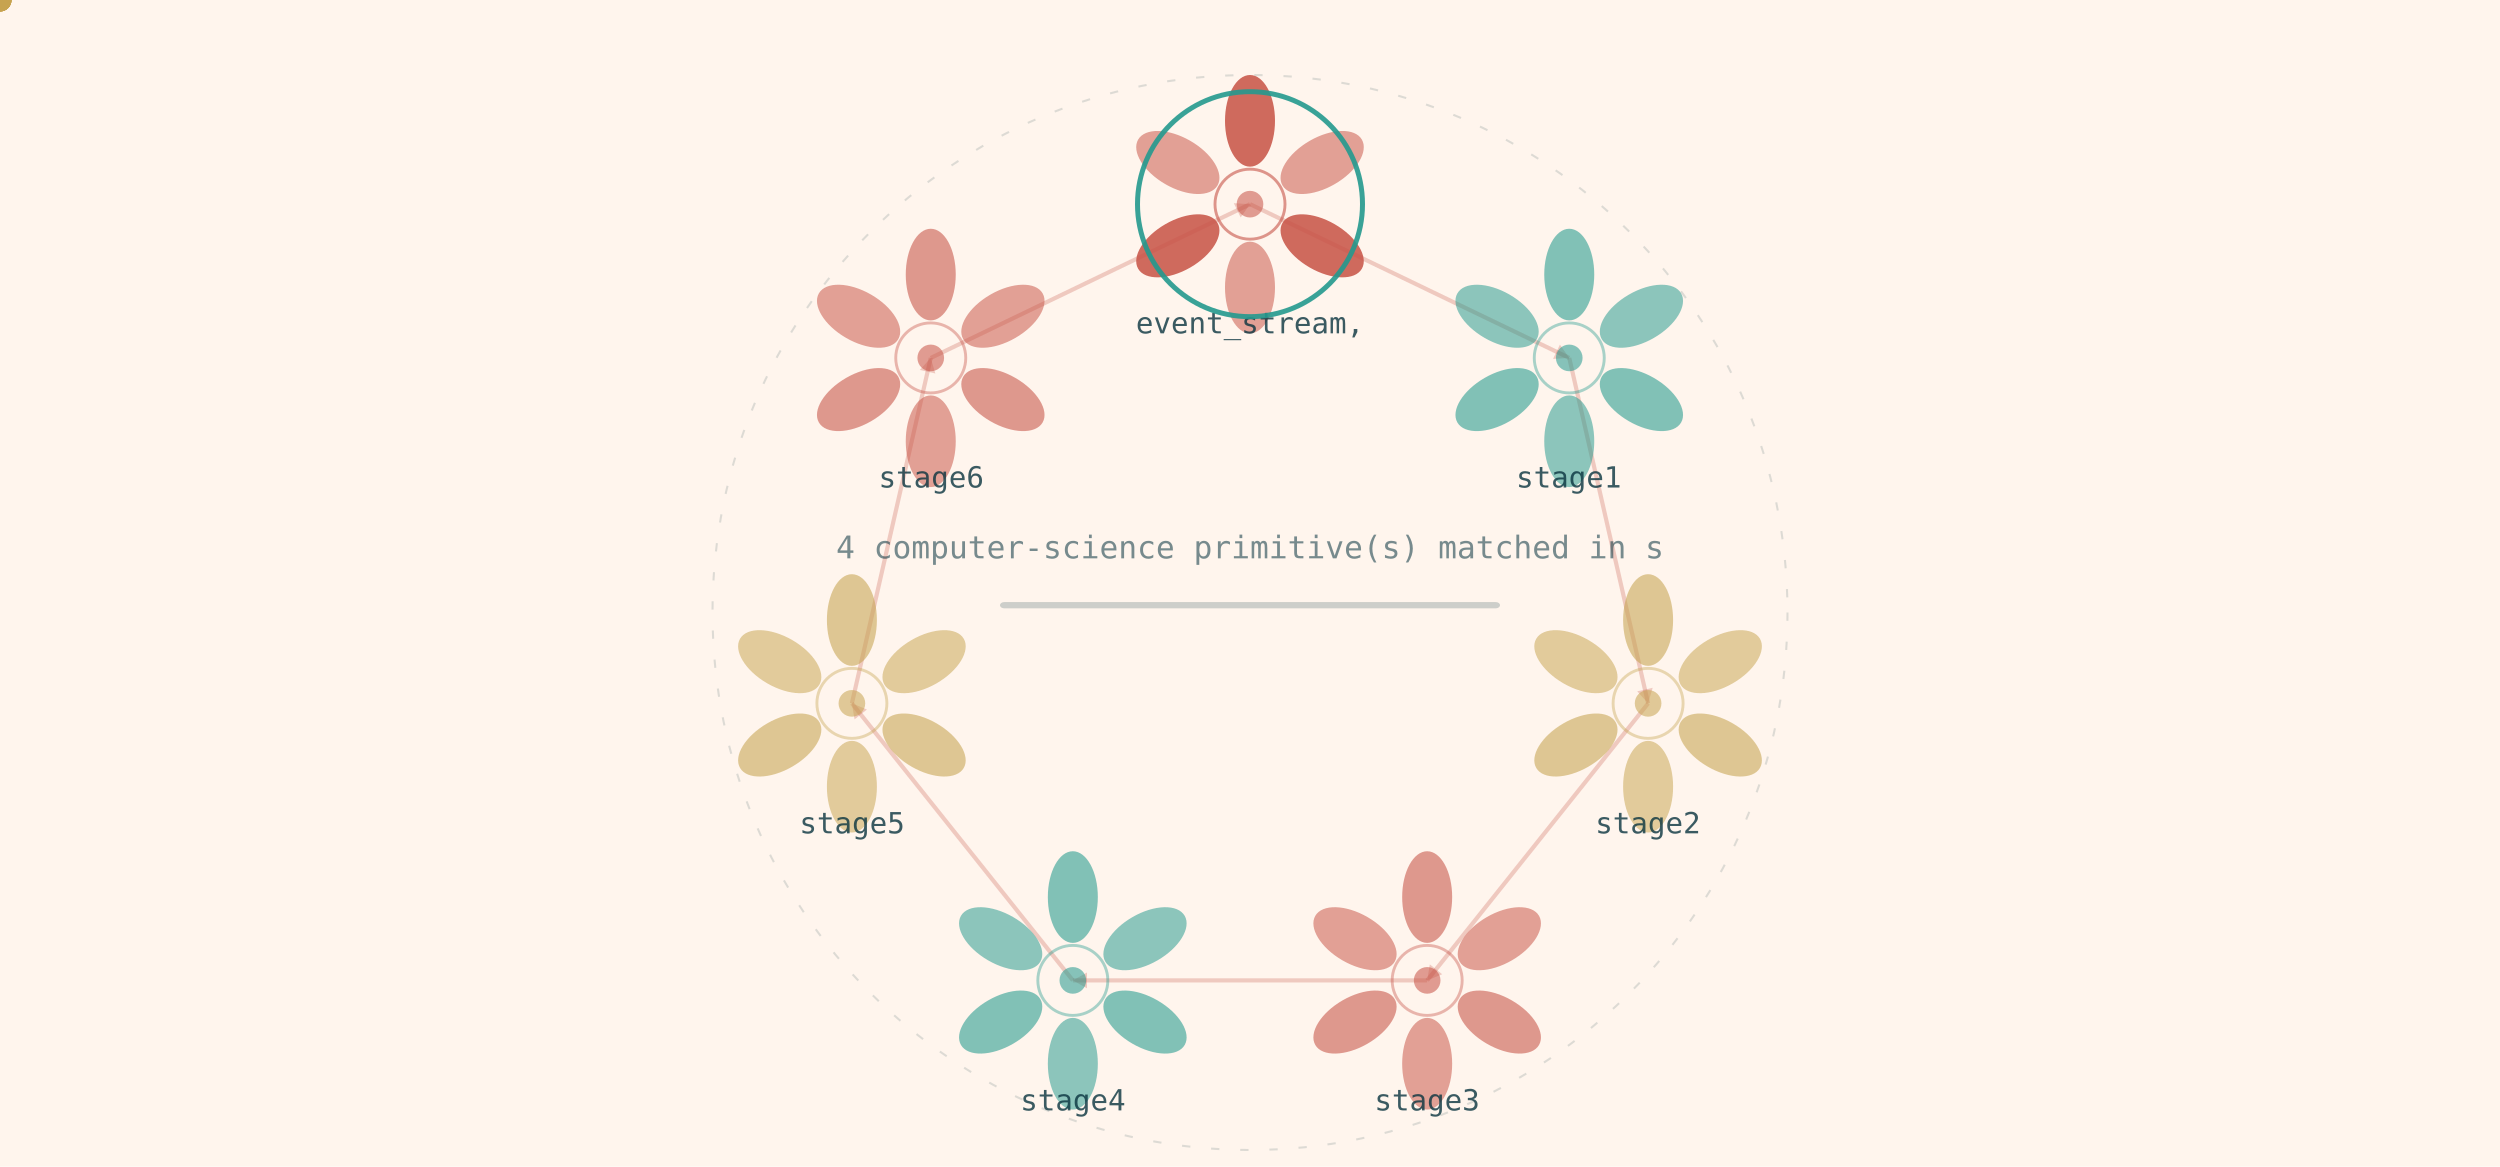
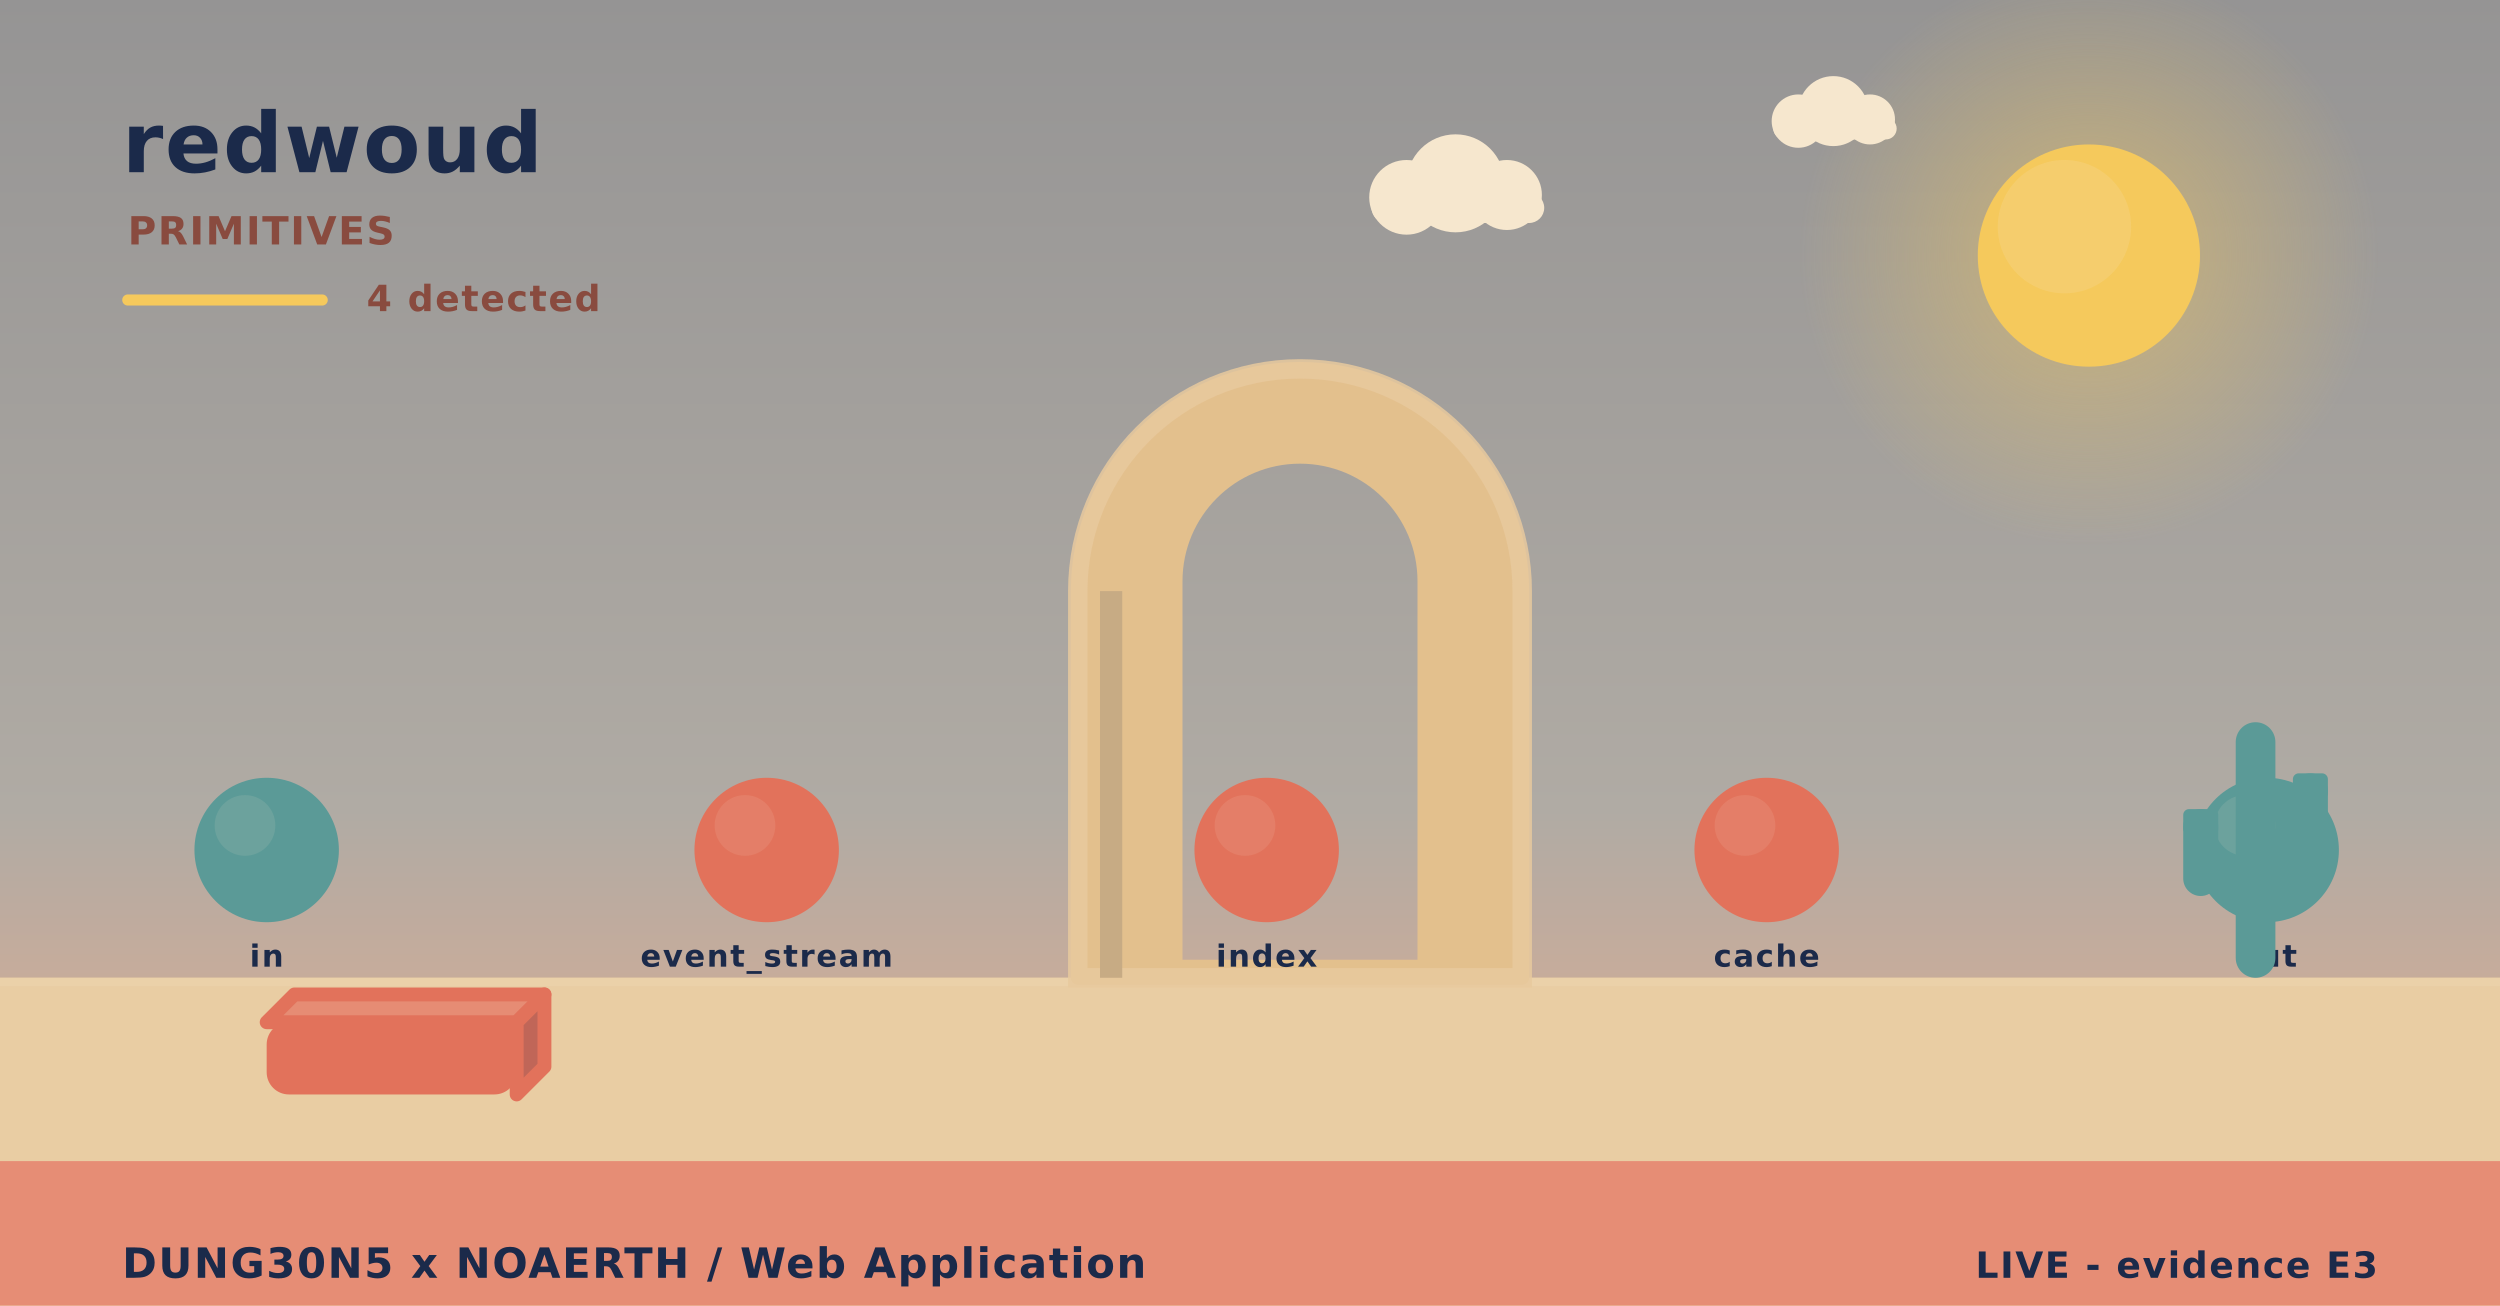
- <svg xmlns="http://www.w3.org/2000/svg" viewBox="0 0 1200 560" width="1200" height="560" role="img" aria-label="redwoud state machine">
-   <rect width="1200" height="560" fill="#fff5ed" />
-   <defs>
-     <linearGradient id="gs" x1="0" y1="0" x2="1" y2="1">
-       <stop offset="0%" stop-color="#c75346" />
-       <stop offset="100%" stop-color="#24998e" />
-     </linearGradient>
-   </defs>
-   <circle cx="600.00" cy="294.00" r="258.00" fill="none" stroke="rgba(9,52,63,0.140)" stroke-width="1.00" opacity="1.00" stroke-dasharray="4 10" />
-   <line x1="600.00" y1="98.00" x2="753.24" y2="171.80" stroke="rgba(199,83,70,0.500)" stroke-width="2.00" opacity="0.55" />
-   <polygon points="753.24,171.80 748.76,165.42 745.46,172.27" fill="rgba(199,83,70,0.500)" opacity="0.55" />
-   <g opacity="0.9">
-     <circle cx="0.00" cy="0.00" r="5.50" fill="#c7a350" opacity="1.00" />
-     <animateTransform attributeName="transform" type="translate" values="600.00,98.00 753.24,171.80" dur="4.95s" begin="0.0s" repeatCount="indefinite" />
-     <animateTransform attributeName="transform" type="translate" values="753.24,171.80 600.00,98.00" dur="4.95s" begin="2.475s" repeatCount="indefinite" />
+ <svg xmlns="http://www.w3.org/2000/svg" width="900" height="470" viewBox="0 0 900 470" role="img" aria-label="redwoud - how it behaves">
+   <linearGradient id="skys" x1="0" y1="0" x2="0" y2="1">
+     <stop offset="0" stop-color="#959494" />
+     <stop offset="0.62" stop-color="#b0aba4" />
+     <stop offset="1" stop-color="#f3ad8a" />
+   </linearGradient>
+   <rect width="900" height="470" fill="url(#skys)" />
+   <radialGradient id="suns">
+     <stop offset="0.35" stop-color="#f5c95c" stop-opacity="0.34" />
+     <stop offset="1" stop-color="#f5c95c" stop-opacity="0" />
+   </radialGradient>
+   <circle cx="752" cy="92" r="104" fill="url(#suns)" />
+   <circle cx="752" cy="92" r="40" fill="#f5c95c" />
+   <circle cx="743.2" cy="81.6" r="24" fill="#f5d27e" opacity="0.5" />
+   <g>
+     <circle cx="524" cy="66" r="17.64" fill="#f6e7ce" />
+     <circle cx="506.36" cy="71.04" r="13.44" fill="#f6e7ce" />
+     <circle cx="542.48" cy="70.2" r="12.6" fill="#f6e7ce" />
+     <rect x="493.76" y="69.36" width="62.16" height="10.92" rx="5.46" fill="#f6e7ce" />
+     <animateTransform attributeName="transform" type="translate" values="0 0;24 0;0 0" dur="36s" begin="0s" repeatCount="indefinite" />
  </g>
-   <line x1="753.24" y1="171.80" x2="791.09" y2="337.61" stroke="rgba(199,83,70,0.500)" stroke-width="2.00" opacity="0.55" />
-   <polygon points="791.09,337.61 793.28,330.14 785.87,331.83" fill="rgba(199,83,70,0.500)" opacity="0.55" />
-   <g opacity="0.9">
-     <circle cx="0.00" cy="0.00" r="5.50" fill="#c7a350" opacity="1.00" />
-     <animateTransform attributeName="transform" type="translate" values="753.24,171.80 791.09,337.61" dur="4.95s" begin="0.707s" repeatCount="indefinite" />
-     <animateTransform attributeName="transform" type="translate" values="791.09,337.61 753.24,171.80" dur="4.95s" begin="3.182s" repeatCount="indefinite" />
+   <g>
+     <circle cx="660" cy="40" r="12.6" fill="#f6e7ce" />
+     <circle cx="647.4" cy="43.6" r="9.6" fill="#f6e7ce" />
+     <circle cx="673.2" cy="43" r="9" fill="#f6e7ce" />
+     <rect x="638.4" y="42.4" width="44.4" height="7.8" rx="3.9" fill="#f6e7ce" />
+     <animateTransform attributeName="transform" type="translate" values="0 0;-18 0;0 0" dur="46s" begin="3s" repeatCount="indefinite" />
  </g>
-   <line x1="791.09" y1="337.61" x2="685.04" y2="470.59" stroke="rgba(199,83,70,0.500)" stroke-width="2.00" opacity="0.55" />
-   <polygon points="685.04,470.59 692.25,467.64 686.31,462.90" fill="rgba(199,83,70,0.500)" opacity="0.55" />
-   <g opacity="0.9">
-     <circle cx="0.00" cy="0.00" r="5.50" fill="#c7a350" opacity="1.00" />
-     <animateTransform attributeName="transform" type="translate" values="791.09,337.61 685.04,470.59" dur="4.95s" begin="1.414s" repeatCount="indefinite" />
-     <animateTransform attributeName="transform" type="translate" values="685.04,470.59 791.09,337.61" dur="4.95s" begin="3.889s" repeatCount="indefinite" />
+   <rect x="0" y="352" width="900" height="118" fill="#e9cda3" />
+   <rect x="0" y="352" width="900" height="3" fill="#ebd1a9" />
+   <text x="44" y="62" font-family="Verdana,DejaVu Sans,sans-serif" font-size="30" font-weight="700" letter-spacing="0.6" fill="#1b2a4a" text-anchor="start">redwoud</text>
+   <text x="46" y="88" font-family="Verdana,DejaVu Sans,sans-serif" font-size="14" font-weight="700" letter-spacing="0.6" fill="#894b3f" text-anchor="start">PRIMITIVES</text>
+   <rect x="44" y="106" width="74" height="4" rx="2" fill="#f5c95c" />
+   <text x="132" y="112" font-family="Verdana,DejaVu Sans,sans-serif" font-size="13" font-weight="700" letter-spacing="0.6" fill="#894b3f" text-anchor="start">4 detected</text>
+   <path d="M388,352 L388,212.8 A80,80 0 0 1 548,212.8 L548,352 Z M423.2,348 L423.2,209.22 A44.8,44.8 0 0 1 512.8,209.22 L512.8,348 Z" fill="#e3c08d" fill-rule="evenodd" stroke="#e3c08d" stroke-width="5" stroke-linejoin="round" />
+   <path d="M388,352 L388,212.8 A80,80 0 0 1 548,212.8 L548,352 Z" fill="none" stroke="#e8c99d" stroke-width="7" stroke-linecap="round" opacity="0.85" />
+   <rect x="396" y="212.8" width="8" height="139.2" fill="#c7ab84" />
+   <circle cx="96" cy="306" r="26" fill="#5b9a97" />
+   <circle cx="88.2" cy="297.16" r="10.92" fill="#7aa9a2" opacity="0.55" />
+   <text x="96" y="348" font-family="Verdana,DejaVu Sans,sans-serif" font-size="11" font-weight="700" letter-spacing="0.6" fill="#1b2a4a" text-anchor="middle">in</text>
+   <g>
+     <circle cx="276" cy="306" r="26" fill="#e2725b" />
+     <circle cx="268.2" cy="297.16" r="10.92" fill="#e68972" opacity="0.55" />
+     <animate attributeName="opacity" values="0.8;1;0.8" dur="4.6s" begin="0s" repeatCount="indefinite" />
  </g>
-   <line x1="685.04" y1="470.59" x2="514.96" y2="470.59" stroke="rgba(199,83,70,0.500)" stroke-width="2.00" opacity="0.55" />
-   <polygon points="514.96,470.59 521.76,474.39 521.76,466.79" fill="rgba(199,83,70,0.500)" opacity="0.55" />
-   <g opacity="0.9">
-     <circle cx="0.00" cy="0.00" r="5.50" fill="#c7a350" opacity="1.00" />
-     <animateTransform attributeName="transform" type="translate" values="685.04,470.59 514.96,470.59" dur="4.95s" begin="2.121s" repeatCount="indefinite" />
-     <animateTransform attributeName="transform" type="translate" values="514.96,470.59 685.04,470.59" dur="4.95s" begin="4.596s" repeatCount="indefinite" />
+   <text x="276" y="348" font-family="Verdana,DejaVu Sans,sans-serif" font-size="11" font-weight="700" letter-spacing="0.6" fill="#1b2a4a" text-anchor="middle">event_stream</text>
+   <g>
+     <circle cx="456" cy="306" r="26" fill="#e2725b" />
+     <circle cx="448.2" cy="297.16" r="10.92" fill="#e68972" opacity="0.55" />
+     <animate attributeName="opacity" values="0.8;1;0.8" dur="5.2s" begin="0s" repeatCount="indefinite" />
  </g>
-   <line x1="514.96" y1="470.59" x2="408.91" y2="337.61" stroke="rgba(199,83,70,0.500)" stroke-width="2.00" opacity="0.55" />
-   <polygon points="408.91,337.61 410.18,345.30 416.12,340.56" fill="rgba(199,83,70,0.500)" opacity="0.55" />
-   <g opacity="0.9">
-     <circle cx="0.00" cy="0.00" r="5.50" fill="#c7a350" opacity="1.00" />
-     <animateTransform attributeName="transform" type="translate" values="514.96,470.59 408.91,337.61" dur="4.95s" begin="2.829s" repeatCount="indefinite" />
-     <animateTransform attributeName="transform" type="translate" values="408.91,337.61 514.96,470.59" dur="4.95s" begin="5.304s" repeatCount="indefinite" />
+   <text x="456" y="348" font-family="Verdana,DejaVu Sans,sans-serif" font-size="11" font-weight="700" letter-spacing="0.6" fill="#1b2a4a" text-anchor="middle">index</text>
+   <g>
+     <circle cx="636" cy="306" r="26" fill="#e2725b" />
+     <circle cx="628.2" cy="297.16" r="10.92" fill="#e68972" opacity="0.55" />
+     <animate attributeName="opacity" values="0.8;1;0.8" dur="5.8s" begin="0s" repeatCount="indefinite" />
  </g>
-   <line x1="408.91" y1="337.61" x2="446.76" y2="171.80" stroke="rgba(199,83,70,0.500)" stroke-width="2.00" opacity="0.55" />
-   <polygon points="446.76,171.80 441.54,177.58 448.95,179.27" fill="rgba(199,83,70,0.500)" opacity="0.55" />
-   <g opacity="0.9">
-     <circle cx="0.00" cy="0.00" r="5.50" fill="#c7a350" opacity="1.00" />
-     <animateTransform attributeName="transform" type="translate" values="408.91,337.61 446.76,171.80" dur="4.95s" begin="3.536s" repeatCount="indefinite" />
-     <animateTransform attributeName="transform" type="translate" values="446.76,171.80 408.91,337.61" dur="4.95s" begin="6.011s" repeatCount="indefinite" />
-   </g>
-   <line x1="446.76" y1="171.80" x2="600.00" y2="98.00" stroke="rgba(199,83,70,0.500)" stroke-width="2.00" opacity="0.55" />
-   <polygon points="600.00,98.00 592.22,97.53 595.52,104.37" fill="rgba(199,83,70,0.500)" opacity="0.55" />
-   <g opacity="0.9">
-     <circle cx="0.00" cy="0.00" r="5.50" fill="#c7a350" opacity="1.00" />
-     <animateTransform attributeName="transform" type="translate" values="446.76,171.80 600.00,98.00" dur="4.95s" begin="4.243s" repeatCount="indefinite" />
-     <animateTransform attributeName="transform" type="translate" values="600.00,98.00 446.76,171.80" dur="4.95s" begin="6.718s" repeatCount="indefinite" />
-   </g>
-   <ellipse cx="600.00" cy="58.00" rx="12.00" ry="22.00" fill="rgba(199,83,70,0.900)" opacity="0.95" transform="rotate(0.0 600.00 58.00)" />
-   <ellipse cx="634.64" cy="78.00" rx="12.00" ry="22.00" fill="rgba(199,83,70,0.550)" opacity="0.95" transform="rotate(60.0 634.64 78.00)" />
-   <ellipse cx="634.64" cy="118.00" rx="12.00" ry="22.00" fill="rgba(199,83,70,0.900)" opacity="0.95" transform="rotate(120.0 634.64 118.00)" />
-   <ellipse cx="600.00" cy="138.00" rx="12.00" ry="22.00" fill="rgba(199,83,70,0.550)" opacity="0.95" transform="rotate(180.0 600.00 138.00)" />
-   <ellipse cx="565.36" cy="118.00" rx="12.00" ry="22.00" fill="rgba(199,83,70,0.900)" opacity="0.95" transform="rotate(240.0 565.36 118.00)" />
-   <ellipse cx="565.36" cy="78.00" rx="12.00" ry="22.00" fill="rgba(199,83,70,0.550)" opacity="0.95" transform="rotate(300.0 565.36 78.00)" />
-   <circle cx="600.00" cy="98.00" r="16.80" fill="none" stroke="rgba(199,83,70,0.900)" stroke-width="1.40" opacity="0.66" />
-   <circle cx="600.00" cy="98.00" r="6.40" fill="rgba(199,83,70,0.550)" opacity="1.00" />
-   <text x="600" y="160" font-family="ui-monospace,Menlo,monospace" font-size="14" fill="rgba(9,52,63,0.800)" text-anchor="middle">event_stream, </text>
-   <g>
-     <circle cx="600.00" cy="98.00" r="54.00" fill="none" stroke="#24998e" stroke-width="2.40" opacity="0.90" />
-     <animate attributeName="opacity" values="0.25;1.0;0.25" dur="9.9s" begin="0.0s" repeatCount="indefinite" />
-   </g>
-   <ellipse cx="753.24" cy="131.80" rx="12.00" ry="22.00" fill="rgba(36,153,142,0.600)" opacity="0.95" transform="rotate(0.0 753.24 131.80)" />
-   <ellipse cx="787.88" cy="151.80" rx="12.00" ry="22.00" fill="rgba(36,153,142,0.550)" opacity="0.95" transform="rotate(60.0 787.88 151.80)" />
-   <ellipse cx="787.88" cy="191.80" rx="12.00" ry="22.00" fill="rgba(36,153,142,0.600)" opacity="0.95" transform="rotate(120.0 787.88 191.80)" />
-   <ellipse cx="753.24" cy="211.80" rx="12.00" ry="22.00" fill="rgba(36,153,142,0.550)" opacity="0.95" transform="rotate(180.0 753.24 211.80)" />
-   <ellipse cx="718.60" cy="191.80" rx="12.00" ry="22.00" fill="rgba(36,153,142,0.600)" opacity="0.95" transform="rotate(240.0 718.60 191.80)" />
-   <ellipse cx="718.60" cy="151.80" rx="12.00" ry="22.00" fill="rgba(36,153,142,0.550)" opacity="0.95" transform="rotate(300.0 718.60 151.80)" />
-   <circle cx="753.24" cy="171.80" r="16.80" fill="none" stroke="rgba(36,153,142,0.600)" stroke-width="1.40" opacity="0.66" />
-   <circle cx="753.24" cy="171.80" r="6.40" fill="rgba(36,153,142,0.550)" opacity="1.00" />
-   <text x="753" y="234" font-family="ui-monospace,Menlo,monospace" font-size="14" fill="rgba(9,52,63,0.800)" text-anchor="middle">stage1</text>
-   <ellipse cx="791.09" cy="297.61" rx="12.00" ry="22.00" fill="rgba(199,163,80,0.600)" opacity="0.95" transform="rotate(0.0 791.09 297.61)" />
-   <ellipse cx="825.73" cy="317.61" rx="12.00" ry="22.00" fill="rgba(199,163,80,0.550)" opacity="0.95" transform="rotate(60.0 825.73 317.61)" />
-   <ellipse cx="825.73" cy="357.61" rx="12.00" ry="22.00" fill="rgba(199,163,80,0.600)" opacity="0.95" transform="rotate(120.0 825.73 357.61)" />
-   <ellipse cx="791.09" cy="377.61" rx="12.00" ry="22.00" fill="rgba(199,163,80,0.550)" opacity="0.95" transform="rotate(180.0 791.09 377.61)" />
-   <ellipse cx="756.44" cy="357.61" rx="12.00" ry="22.00" fill="rgba(199,163,80,0.600)" opacity="0.95" transform="rotate(240.0 756.44 357.61)" />
-   <ellipse cx="756.44" cy="317.61" rx="12.00" ry="22.00" fill="rgba(199,163,80,0.550)" opacity="0.95" transform="rotate(300.0 756.44 317.61)" />
-   <circle cx="791.09" cy="337.61" r="16.80" fill="none" stroke="rgba(199,163,80,0.600)" stroke-width="1.40" opacity="0.66" />
-   <circle cx="791.09" cy="337.61" r="6.40" fill="rgba(199,163,80,0.550)" opacity="1.00" />
-   <text x="791" y="400" font-family="ui-monospace,Menlo,monospace" font-size="14" fill="rgba(9,52,63,0.800)" text-anchor="middle">stage2</text>
-   <ellipse cx="685.04" cy="430.59" rx="12.00" ry="22.00" fill="rgba(199,83,70,0.600)" opacity="0.95" transform="rotate(0.0 685.04 430.59)" />
-   <ellipse cx="719.68" cy="450.59" rx="12.00" ry="22.00" fill="rgba(199,83,70,0.550)" opacity="0.95" transform="rotate(60.0 719.68 450.59)" />
-   <ellipse cx="719.68" cy="490.59" rx="12.00" ry="22.00" fill="rgba(199,83,70,0.600)" opacity="0.95" transform="rotate(120.0 719.68 490.59)" />
-   <ellipse cx="685.04" cy="510.59" rx="12.00" ry="22.00" fill="rgba(199,83,70,0.550)" opacity="0.95" transform="rotate(180.0 685.04 510.59)" />
-   <ellipse cx="650.40" cy="490.59" rx="12.00" ry="22.00" fill="rgba(199,83,70,0.600)" opacity="0.95" transform="rotate(240.0 650.40 490.59)" />
-   <ellipse cx="650.40" cy="450.59" rx="12.00" ry="22.00" fill="rgba(199,83,70,0.550)" opacity="0.95" transform="rotate(300.0 650.40 450.59)" />
-   <circle cx="685.04" cy="470.59" r="16.80" fill="none" stroke="rgba(199,83,70,0.600)" stroke-width="1.40" opacity="0.66" />
-   <circle cx="685.04" cy="470.59" r="6.40" fill="rgba(199,83,70,0.550)" opacity="1.00" />
-   <text x="685" y="533" font-family="ui-monospace,Menlo,monospace" font-size="14" fill="rgba(9,52,63,0.800)" text-anchor="middle">stage3</text>
-   <ellipse cx="514.96" cy="430.59" rx="12.00" ry="22.00" fill="rgba(36,153,142,0.600)" opacity="0.95" transform="rotate(0.0 514.96 430.59)" />
-   <ellipse cx="549.60" cy="450.59" rx="12.00" ry="22.00" fill="rgba(36,153,142,0.550)" opacity="0.95" transform="rotate(60.0 549.60 450.59)" />
-   <ellipse cx="549.60" cy="490.59" rx="12.00" ry="22.00" fill="rgba(36,153,142,0.600)" opacity="0.95" transform="rotate(120.0 549.60 490.59)" />
-   <ellipse cx="514.96" cy="510.59" rx="12.00" ry="22.00" fill="rgba(36,153,142,0.550)" opacity="0.95" transform="rotate(180.0 514.96 510.59)" />
-   <ellipse cx="480.32" cy="490.59" rx="12.00" ry="22.00" fill="rgba(36,153,142,0.600)" opacity="0.95" transform="rotate(240.0 480.32 490.59)" />
-   <ellipse cx="480.32" cy="450.59" rx="12.00" ry="22.00" fill="rgba(36,153,142,0.550)" opacity="0.95" transform="rotate(300.0 480.32 450.59)" />
-   <circle cx="514.96" cy="470.59" r="16.80" fill="none" stroke="rgba(36,153,142,0.600)" stroke-width="1.40" opacity="0.66" />
-   <circle cx="514.96" cy="470.59" r="6.40" fill="rgba(36,153,142,0.550)" opacity="1.00" />
-   <text x="515" y="533" font-family="ui-monospace,Menlo,monospace" font-size="14" fill="rgba(9,52,63,0.800)" text-anchor="middle">stage4</text>
-   <ellipse cx="408.91" cy="297.61" rx="12.00" ry="22.00" fill="rgba(199,163,80,0.600)" opacity="0.95" transform="rotate(0.0 408.91 297.61)" />
-   <ellipse cx="443.56" cy="317.61" rx="12.00" ry="22.00" fill="rgba(199,163,80,0.550)" opacity="0.95" transform="rotate(60.0 443.56 317.61)" />
-   <ellipse cx="443.56" cy="357.61" rx="12.00" ry="22.00" fill="rgba(199,163,80,0.600)" opacity="0.95" transform="rotate(120.0 443.56 357.61)" />
-   <ellipse cx="408.91" cy="377.61" rx="12.00" ry="22.00" fill="rgba(199,163,80,0.550)" opacity="0.95" transform="rotate(180.0 408.91 377.61)" />
-   <ellipse cx="374.27" cy="357.61" rx="12.00" ry="22.00" fill="rgba(199,163,80,0.600)" opacity="0.95" transform="rotate(240.0 374.27 357.61)" />
-   <ellipse cx="374.27" cy="317.61" rx="12.00" ry="22.00" fill="rgba(199,163,80,0.550)" opacity="0.95" transform="rotate(300.0 374.27 317.61)" />
-   <circle cx="408.91" cy="337.61" r="16.80" fill="none" stroke="rgba(199,163,80,0.600)" stroke-width="1.40" opacity="0.66" />
-   <circle cx="408.91" cy="337.61" r="6.40" fill="rgba(199,163,80,0.550)" opacity="1.00" />
-   <text x="409" y="400" font-family="ui-monospace,Menlo,monospace" font-size="14" fill="rgba(9,52,63,0.800)" text-anchor="middle">stage5</text>
-   <ellipse cx="446.76" cy="131.80" rx="12.00" ry="22.00" fill="rgba(199,83,70,0.600)" opacity="0.95" transform="rotate(0.0 446.76 131.80)" />
-   <ellipse cx="481.40" cy="151.80" rx="12.00" ry="22.00" fill="rgba(199,83,70,0.550)" opacity="0.95" transform="rotate(60.0 481.40 151.80)" />
-   <ellipse cx="481.40" cy="191.80" rx="12.00" ry="22.00" fill="rgba(199,83,70,0.600)" opacity="0.95" transform="rotate(120.0 481.40 191.80)" />
-   <ellipse cx="446.76" cy="211.80" rx="12.00" ry="22.00" fill="rgba(199,83,70,0.550)" opacity="0.95" transform="rotate(180.0 446.76 211.80)" />
-   <ellipse cx="412.12" cy="191.80" rx="12.00" ry="22.00" fill="rgba(199,83,70,0.600)" opacity="0.95" transform="rotate(240.0 412.12 191.80)" />
-   <ellipse cx="412.12" cy="151.80" rx="12.00" ry="22.00" fill="rgba(199,83,70,0.550)" opacity="0.95" transform="rotate(300.0 412.12 151.80)" />
-   <circle cx="446.76" cy="171.80" r="16.80" fill="none" stroke="rgba(199,83,70,0.600)" stroke-width="1.40" opacity="0.66" />
-   <circle cx="446.76" cy="171.80" r="6.40" fill="rgba(199,83,70,0.550)" opacity="1.00" />
-   <text x="447" y="234" font-family="ui-monospace,Menlo,monospace" font-size="14" fill="rgba(9,52,63,0.800)" text-anchor="middle">stage6</text>
-   <rect x="480.00" y="289.00" width="240.00" height="3.00" rx="2.00" fill="rgba(9,52,63,0.200)" opacity="1.00" />
-   <text x="600" y="268" font-family="ui-monospace,Menlo,monospace" font-size="15" fill="rgba(9,52,63,0.550)" text-anchor="middle">4 computer-science primitive(s) matched in s</text>
+   <text x="636" y="348" font-family="Verdana,DejaVu Sans,sans-serif" font-size="11" font-weight="700" letter-spacing="0.6" fill="#1b2a4a" text-anchor="middle">cache</text>
+   <circle cx="816" cy="306" r="26" fill="#5b9a97" />
+   <circle cx="808.2" cy="297.16" r="10.92" fill="#7aa9a2" opacity="0.55" />
+   <text x="816" y="348" font-family="Verdana,DejaVu Sans,sans-serif" font-size="11" font-weight="700" letter-spacing="0.6" fill="#1b2a4a" text-anchor="middle">out</text>
+   <path d="M96,368 L186,368 L196,358 L106,358 Z" fill="#e68c74" stroke="#e2725b" stroke-width="5" stroke-linejoin="round" />
+   <path d="M186,368 L196,358 L196,384 L186,394 Z" fill="#c06658" stroke="#e2725b" stroke-width="5" stroke-linejoin="round" />
+   <rect x="96" y="368" width="90" height="26" rx="8" fill="#e2725b" />
+   <rect x="804.86" y="260" width="14.28" height="92" rx="7.14" fill="#5b9a97" />
+   <rect x="785.96" y="291.28" width="12.6" height="31.28" rx="6.3" fill="#5b9a97" />
+   <rect x="785.96" y="291.28" width="12.6" height="9.2" rx="2.1" fill="#5b9a97" />
+   <rect x="825.44" y="278.4" width="12.6" height="31.28" rx="6.3" fill="#5b9a97" />
+   <rect x="825.44" y="278.4" width="12.6" height="9.2" rx="2.1" fill="#5b9a97" />
+   <rect x="0" y="418" width="900" height="52" rx="0" fill="#e68972" opacity="0.94" />
+   <text x="44" y="460" font-family="Verdana,DejaVu Sans,sans-serif" font-size="15" font-weight="700" letter-spacing="0.6" fill="#1b2a4a" text-anchor="start">DUNG30N5 x NOAERTH  /  Web Application</text>
+   <text x="856" y="460" font-family="Verdana,DejaVu Sans,sans-serif" font-size="13" font-weight="700" letter-spacing="0.6" fill="#1b2a4a" text-anchor="end">LIVE  -  evidence E3</text>
</svg>
